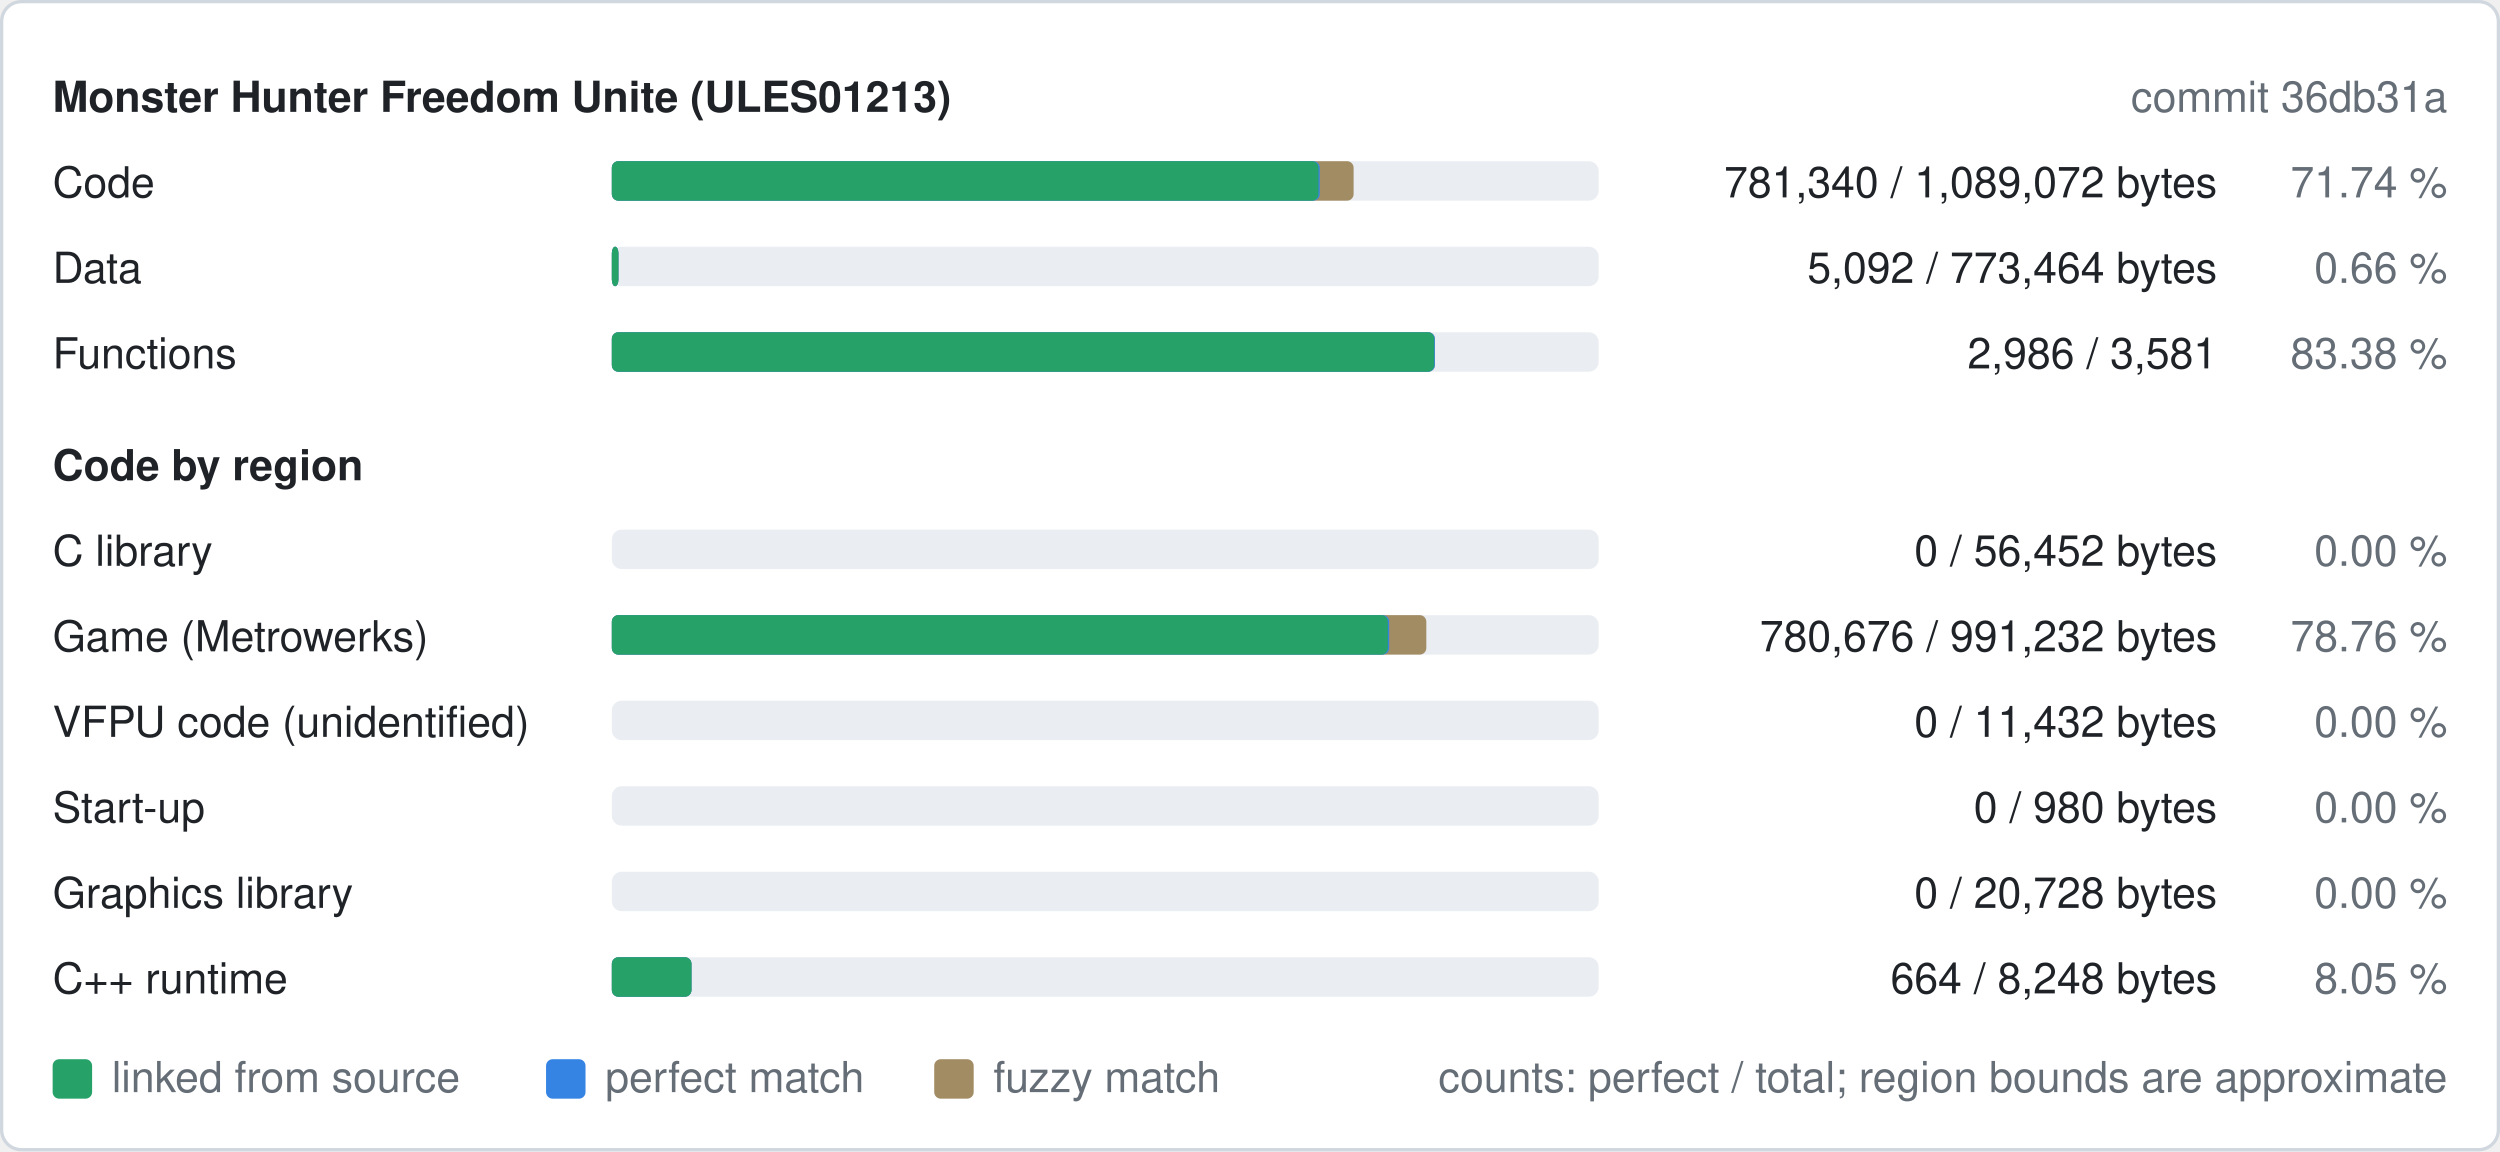
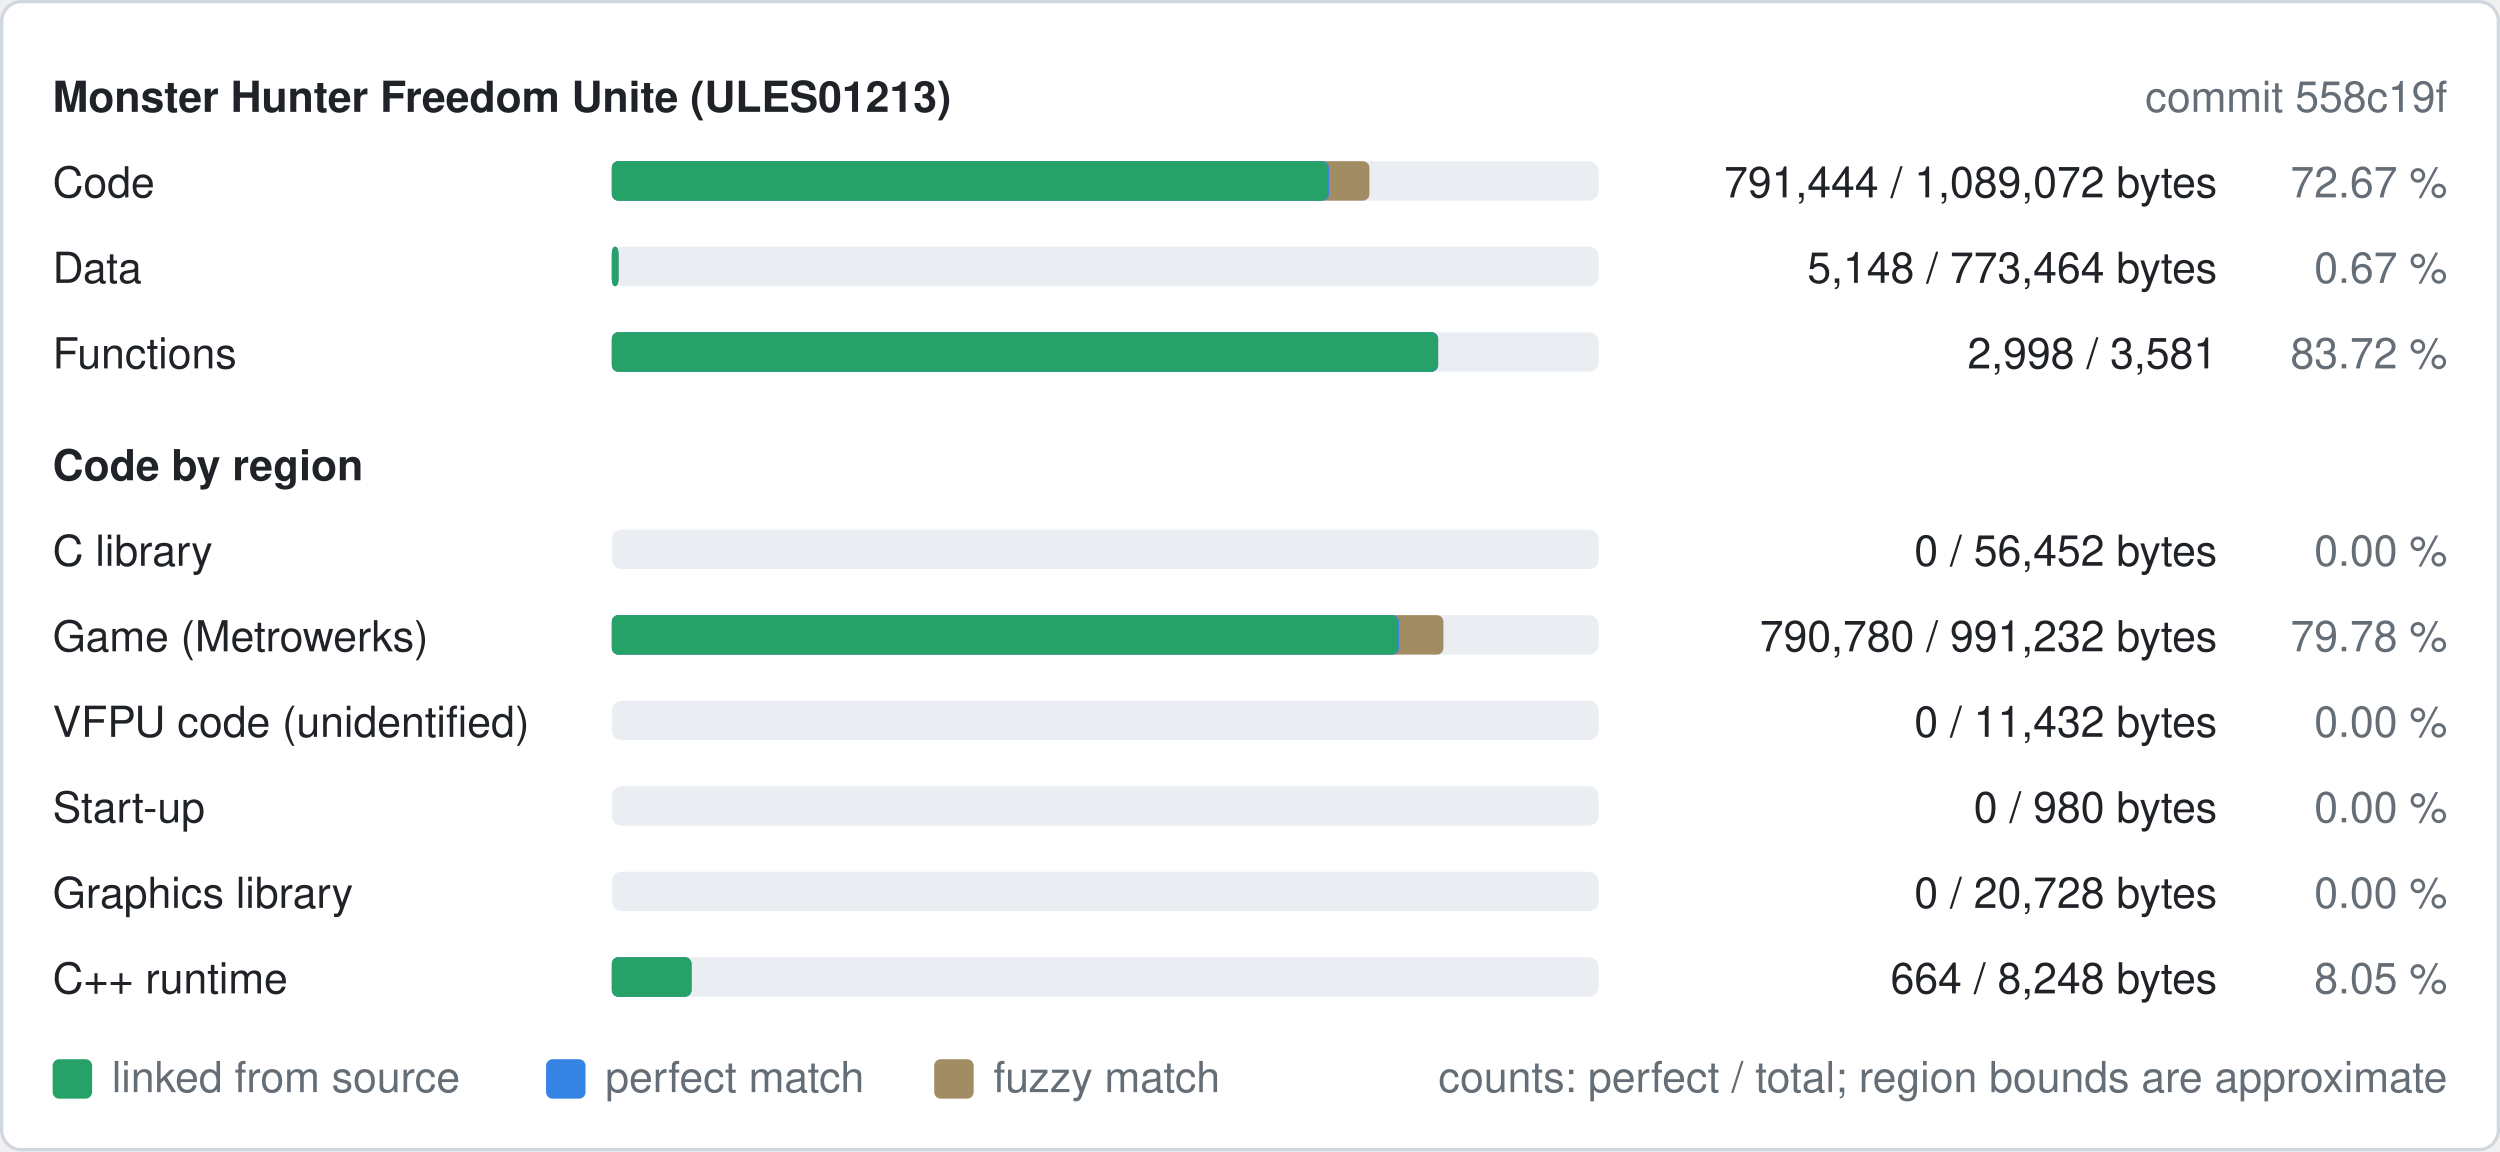
<svg xmlns="http://www.w3.org/2000/svg" width="760" height="350" viewBox="0 0 760 350" role="img" aria-label="Decompilation progress of ULES01213">
  <style>
text{font-family:-apple-system,BlinkMacSystemFont,"Segoe UI",Helvetica,Arial,sans-serif;font-size:13px}
.b{font-weight:600}
.bg{fill:#ffffff;stroke:#d0d7de}.t{fill:#1f2328}.m{fill:#656d76}.track{fill:#eaeef2}.fuzzy{fill:#a28c64}.perfect{fill:#3584e4}.linked{fill:#26a269}
@media (prefers-color-scheme: dark){.bg{fill:#0d1117;stroke:#30363d}.t{fill:#e6edf3}.m{fill:#8d96a0}.track{fill:#21262d}.fuzzy{fill:#a28c64}.perfect{fill:#3584e4}.linked{fill:#2ec27e}}
</style>
  <rect class="bg" x="0.5" y="0.5" width="759" height="349" rx="6" />
  <text class="t b" x="16" y="34">Monster Hunter Freedom Unite (ULES01213)</text>
-   <text class="m" x="744" y="34" text-anchor="end">commit 36db31a</text>
+   <text class="m" x="744" y="34" text-anchor="end">commit 558c19f</text>
  <text class="t" x="16" y="60">Code</text>
  <rect class="track" x="186" y="49" width="300" height="12" rx="3" />
-   <rect class="fuzzy" x="186" y="49" width="225.5" height="12" rx="2" />
-   <rect class="perfect" x="186" y="49" width="215.2" height="12" rx="2" />
-   <rect class="linked" x="186" y="49" width="214.8" height="12" rx="2" />
-   <text class="t" x="674" y="60" text-anchor="end">781,340 / 1,089,072 bytes</text>
-   <text class="m" x="744" y="60" text-anchor="end">71.74 %</text>
+   <rect class="fuzzy" x="186" y="49" width="230.3" height="12" rx="2" />
+   <rect class="perfect" x="186" y="49" width="218.0" height="12" rx="2" />
+   <rect class="linked" x="186" y="49" width="217.6" height="12" rx="2" />
+   <text class="t" x="674" y="60" text-anchor="end">791,444 / 1,089,072 bytes</text>
+   <text class="m" x="744" y="60" text-anchor="end">72.67 %</text>
  <text class="t" x="16" y="86">Data</text>
  <rect class="track" x="186" y="75" width="300" height="12" rx="3" />
  <rect class="fuzzy" x="186" y="75" width="2.0" height="12" rx="2" />
  <rect class="perfect" x="186" y="75" width="2.0" height="12" rx="2" />
  <rect class="linked" x="186" y="75" width="2.0" height="12" rx="2" />
-   <text class="t" x="674" y="86" text-anchor="end">5,092 / 773,464 bytes</text>
-   <text class="m" x="744" y="86" text-anchor="end">0.66 %</text>
+   <text class="t" x="674" y="86" text-anchor="end">5,148 / 773,464 bytes</text>
+   <text class="m" x="744" y="86" text-anchor="end">0.67 %</text>
  <text class="t" x="16" y="112">Functions</text>
  <rect class="track" x="186" y="101" width="300" height="12" rx="3" />
-   <rect class="fuzzy" x="186" y="101" width="250.2" height="12" rx="2" />
-   <rect class="perfect" x="186" y="101" width="250.2" height="12" rx="2" />
-   <rect class="linked" x="186" y="101" width="250.0" height="12" rx="2" />
-   <text class="t" x="674" y="112" text-anchor="end">2,986 / 3,581</text>
-   <text class="m" x="744" y="112" text-anchor="end">83.38 %</text>
+   <rect class="fuzzy" x="186" y="101" width="251.2" height="12" rx="2" />
+   <rect class="perfect" x="186" y="101" width="251.2" height="12" rx="2" />
+   <rect class="linked" x="186" y="101" width="251.0" height="12" rx="2" />
+   <text class="t" x="674" y="112" text-anchor="end">2,998 / 3,581</text>
+   <text class="m" x="744" y="112" text-anchor="end">83.72 %</text>
  <text class="t b" x="16" y="146">Code by region</text>
  <text class="t" x="16" y="172">C library</text>
  <rect class="track" x="186" y="161" width="300" height="12" rx="3" />
  <text class="t" x="674" y="172" text-anchor="end">0 / 56,452 bytes</text>
  <text class="m" x="744" y="172" text-anchor="end">0.00 %</text>
  <text class="t" x="16" y="198">Game (Metrowerks)</text>
  <rect class="track" x="186" y="187" width="300" height="12" rx="3" />
-   <rect class="fuzzy" x="186" y="187" width="247.6" height="12" rx="2" />
-   <rect class="perfect" x="186" y="187" width="236.3" height="12" rx="2" />
-   <rect class="linked" x="186" y="187" width="235.9" height="12" rx="2" />
-   <text class="t" x="674" y="198" text-anchor="end">780,676 / 991,232 bytes</text>
-   <text class="m" x="744" y="198" text-anchor="end">78.76 %</text>
+   <rect class="fuzzy" x="186" y="187" width="252.8" height="12" rx="2" />
+   <rect class="perfect" x="186" y="187" width="239.3" height="12" rx="2" />
+   <rect class="linked" x="186" y="187" width="238.9" height="12" rx="2" />
+   <text class="t" x="674" y="198" text-anchor="end">790,780 / 991,232 bytes</text>
+   <text class="m" x="744" y="198" text-anchor="end">79.78 %</text>
  <text class="t" x="16" y="224">VFPU code (unidentified)</text>
  <rect class="track" x="186" y="213" width="300" height="12" rx="3" />
  <text class="t" x="674" y="224" text-anchor="end">0 / 11,432 bytes</text>
  <text class="m" x="744" y="224" text-anchor="end">0.00 %</text>
  <text class="t" x="16" y="250">Start-up</text>
  <rect class="track" x="186" y="239" width="300" height="12" rx="3" />
  <text class="t" x="674" y="250" text-anchor="end">0 / 980 bytes</text>
  <text class="m" x="744" y="250" text-anchor="end">0.00 %</text>
  <text class="t" x="16" y="276">Graphics library</text>
  <rect class="track" x="186" y="265" width="300" height="12" rx="3" />
  <text class="t" x="674" y="276" text-anchor="end">0 / 20,728 bytes</text>
  <text class="m" x="744" y="276" text-anchor="end">0.00 %</text>
  <text class="t" x="16" y="302">C++ runtime</text>
  <rect class="track" x="186" y="291" width="300" height="12" rx="3" />
  <rect class="fuzzy" x="186" y="291" width="24.2" height="12" rx="2" />
  <rect class="perfect" x="186" y="291" width="24.2" height="12" rx="2" />
  <rect class="linked" x="186" y="291" width="24.2" height="12" rx="2" />
  <text class="t" x="674" y="302" text-anchor="end">664 / 8,248 bytes</text>
  <text class="m" x="744" y="302" text-anchor="end">8.05 %</text>
  <rect class="linked" x="16" y="322" width="12" height="12" rx="2" />
  <text class="m" x="34" y="332">linked from source</text>
  <rect class="perfect" x="166" y="322" width="12" height="12" rx="2" />
  <text class="m" x="184" y="332">perfect match</text>
  <rect class="fuzzy" x="284" y="322" width="12" height="12" rx="2" />
  <text class="m" x="302" y="332">fuzzy match</text>
  <text class="m" x="744" y="332" text-anchor="end">counts: perfect / total; region bounds are approximate</text>
</svg>
